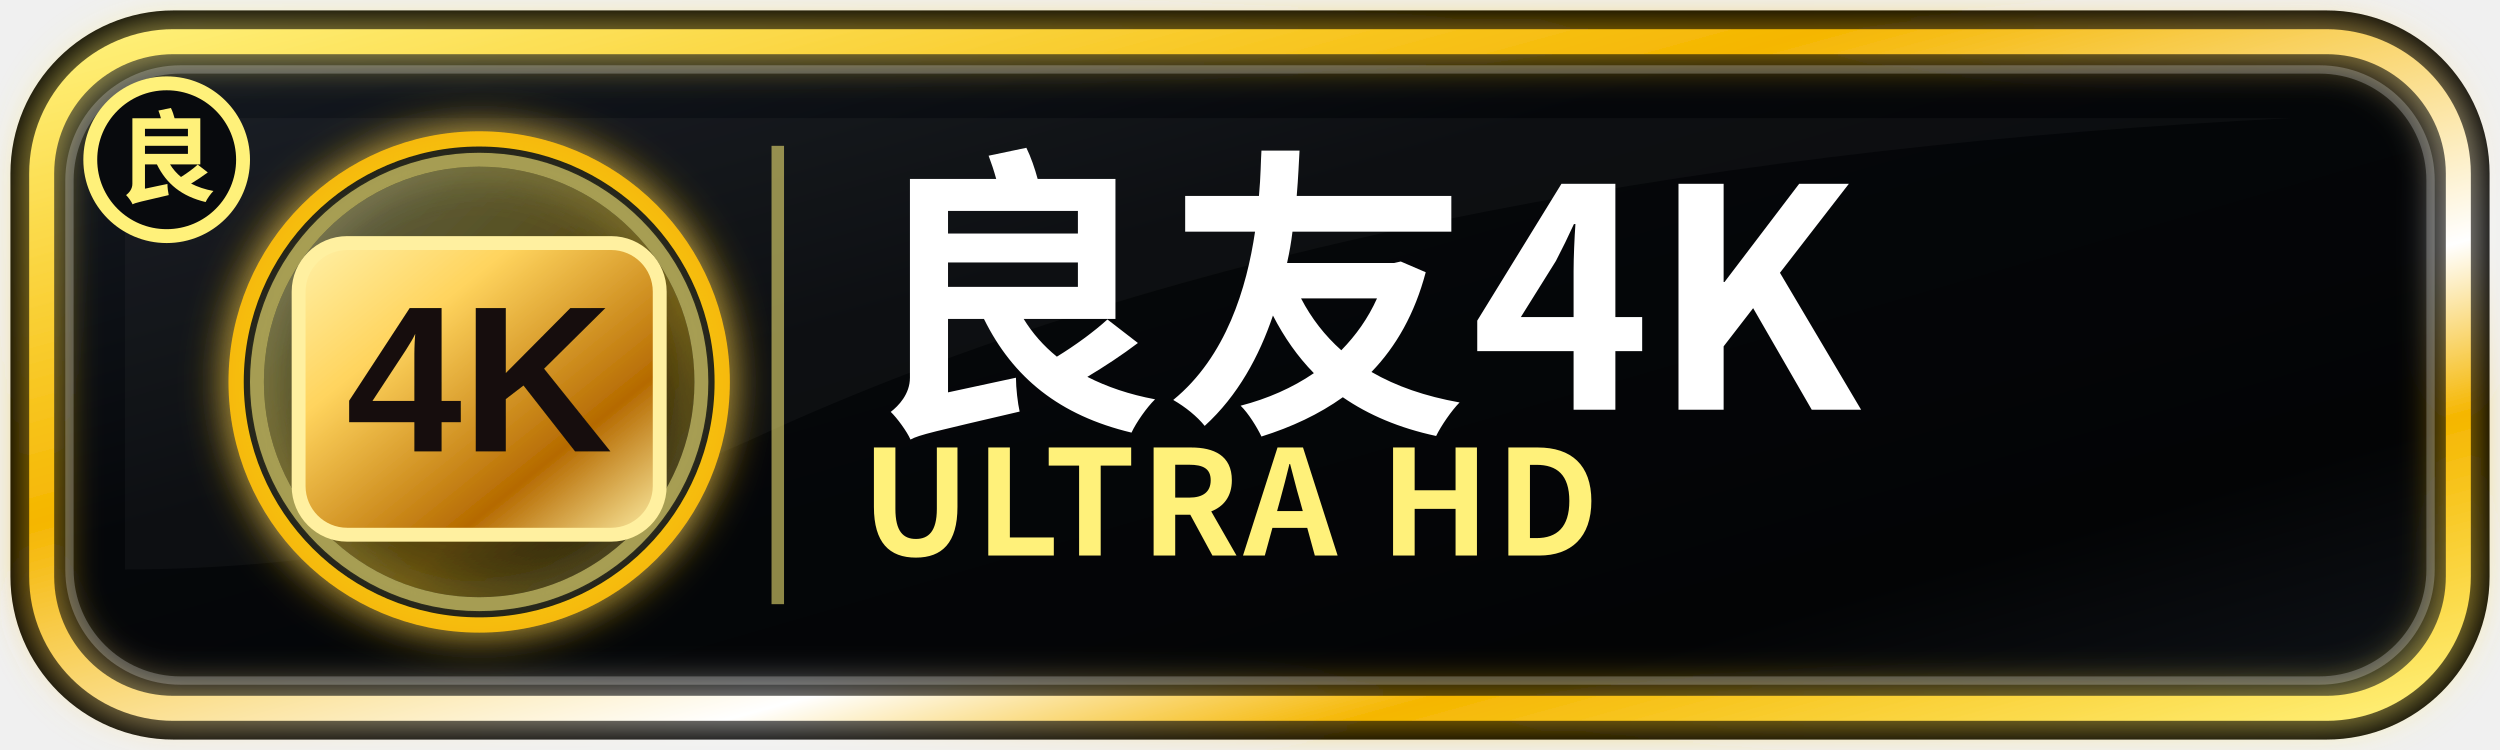
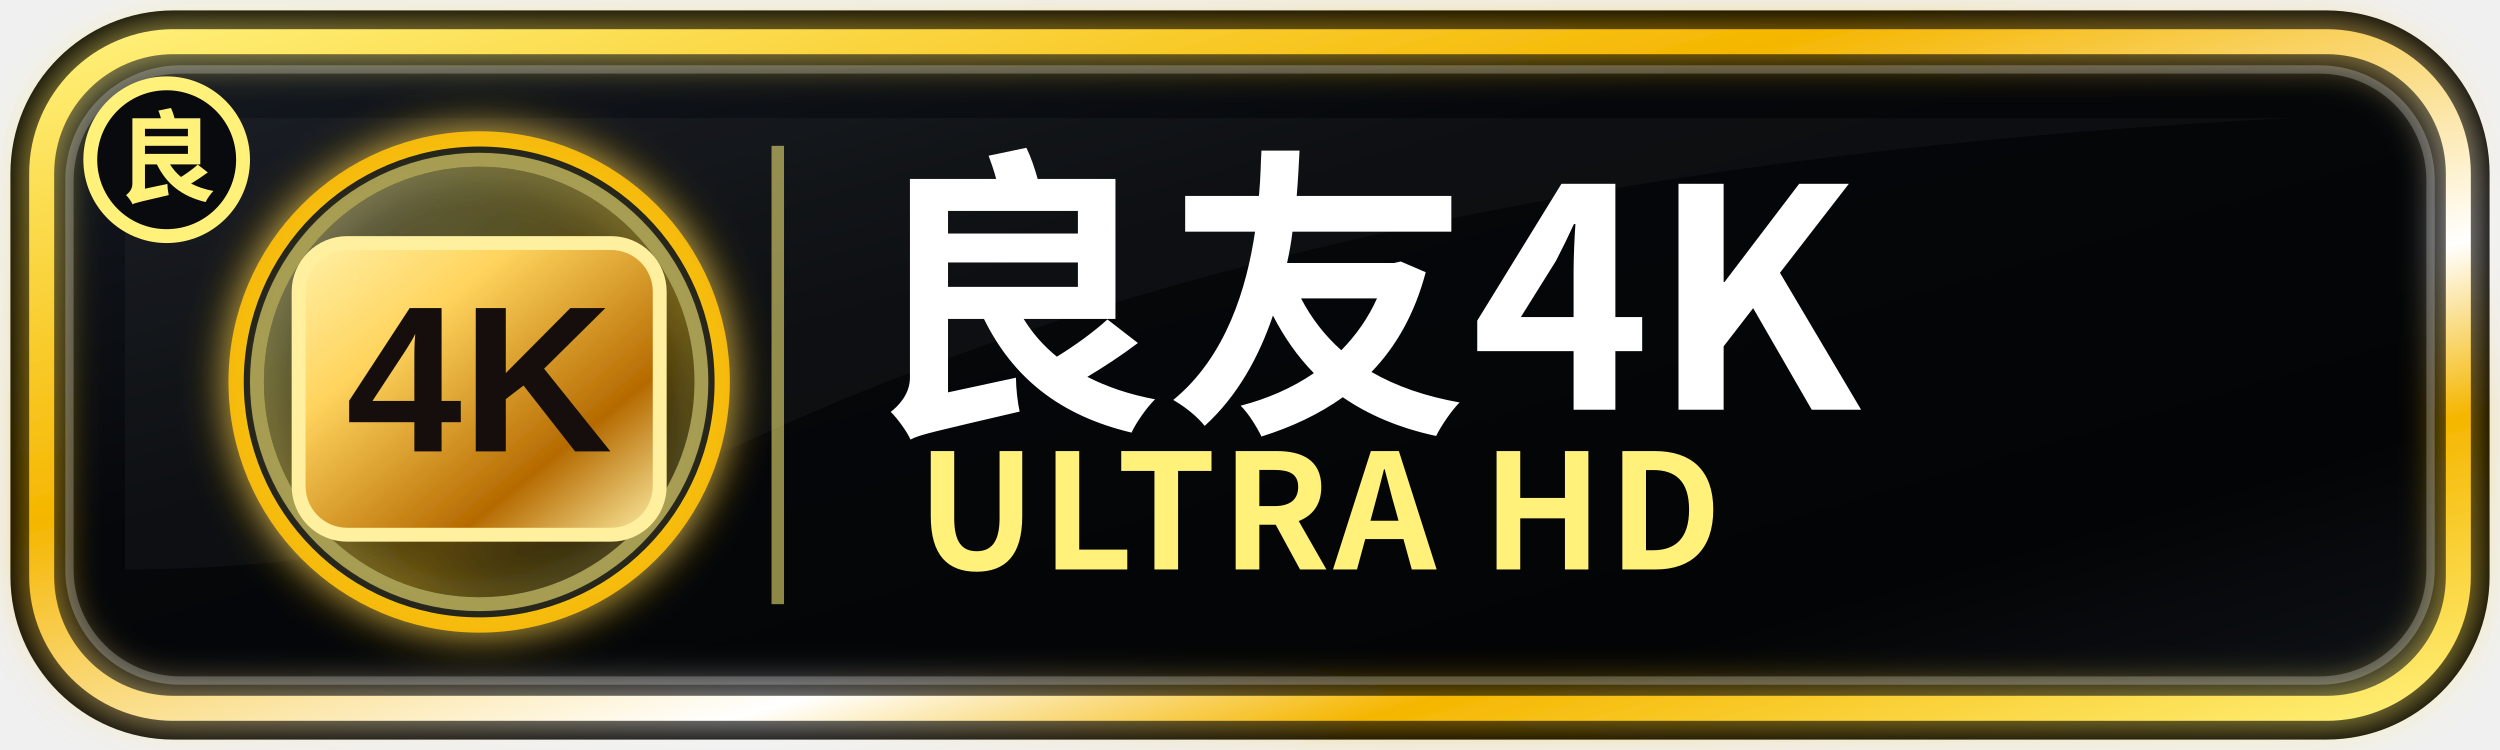
<svg xmlns="http://www.w3.org/2000/svg" width="360" height="108" viewBox="0 0 360 108">
  <defs>
    <linearGradient id="bg" x1="0" y1="0" x2="1" y2="1">
      <stop offset="0" stop-color="#171C24" />
      <stop offset=".38" stop-color="#05070A" />
      <stop offset=".78" stop-color="#030405" />
      <stop offset="1" stop-color="#11151B" />
    </linearGradient>
    <linearGradient id="edge" x1="0" y1="0" x2="1" y2="1">
      <stop offset="0" stop-color="#FFF17A" />
      <stop offset=".36" stop-color="#F5B600" />
      <stop offset=".65" stop-color="#FFFFFF" />
      <stop offset=".78" stop-color="#F5B600" />
      <stop offset="1" stop-color="#FFF17A" />
    </linearGradient>
    <linearGradient id="iconFill" x1="0" y1="0" x2="1" y2="1">
      <stop offset="0" stop-color="#FFFFFF" />
      <stop offset=".25" stop-color="#FFF17A" />
      <stop offset=".65" stop-color="#F5B600" />
      <stop offset="1" stop-color="#0B0D12" />
    </linearGradient>
    <linearGradient id="gold" x1="0" y1="0" x2="1" y2="1">
      <stop offset="0" stop-color="#FFF1A8" />
      <stop offset=".3" stop-color="#FFD45E" />
      <stop offset=".72" stop-color="#B56A00" />
      <stop offset="1" stop-color="#FFF1A8" />
    </linearGradient>
    <filter id="glow" x="-40%" y="-40%" width="180%" height="180%">
      <feGaussianBlur stdDeviation="3" result="b" />
      <feMerge>
        <feMergeNode in="b" />
        <feMergeNode in="SourceGraphic" />
      </feMerge>
    </filter>
    <filter id="soft" x="-20%" y="-20%" width="140%" height="140%">
      <feGaussianBlur stdDeviation="1.2" />
    </filter>
  </defs>
  <rect x="3" y="3" width="354" height="102" rx="22" fill="url(#bg)" stroke="#000000" stroke-width="3" />
  <rect x="6" y="6" width="348" height="96" rx="19" fill="none" stroke="url(#edge)" stroke-width="3.6" filter="url(#glow)" />
  <rect x="10" y="10" width="340" height="88" rx="16" fill="none" stroke="#FFFFFF" stroke-opacity=".24" stroke-width="1.2" />
  <path d="M18 17H330C250 21 173 34 111 62C79 77 45 82 18 82Z" fill="#FFFFFF" opacity=".035" />
  <circle cx="24" cy="23" r="11" fill="#080A0D" stroke="#FFF17A" stroke-width="2" />
  <text x="24" y="28" text-anchor="middle" font-family="Noto Sans CJK SC,Arial,sans-serif" font-size="14.5" font-weight="900" fill="#FFF17A">良</text>
  <g filter="url(#glow)">
    <circle cx="69" cy="55" r="35" fill="#05070A" stroke="#F5B600" stroke-width="2.2" />
    <circle cx="69" cy="55" r="31" fill="url(#iconFill)" opacity=".34" />
    <circle cx="69" cy="55" r="32" fill="none" stroke="#FFF17A" stroke-opacity=".58" stroke-width="2" filter="url(#glow)" />
    <rect x="43" y="35" width="52" height="42" rx="7" fill="url(#gold)" stroke="#FFF0A0" stroke-width="2" />
    <text x="69" y="65" text-anchor="middle" font-family="Arial,sans-serif" font-size="30" font-weight="900" fill="#17100A">4K</text>
  </g>
  <path d="M112 21v66" stroke="#FFF17A" stroke-opacity=".55" stroke-width="1.8" />
  <text x="124" y="59" font-family="Noto Sans CJK SC,Arial,sans-serif" font-size="43.9" font-weight="900" fill="#FFFFFF">良友4K</text>
-   <text x="124" y="80" font-family="Noto Sans CJK SC,Arial,sans-serif" font-size="21" font-weight="800" letter-spacing=".7" fill="#FFF17A">ULTRA HD</text>
+   <text x="132" y="82" font-family="Noto Sans CJK SC,Arial,sans-serif" font-size="23" font-weight="800" letter-spacing=".7" fill="#FFF17A">ULTRA HD</text>
</svg>
